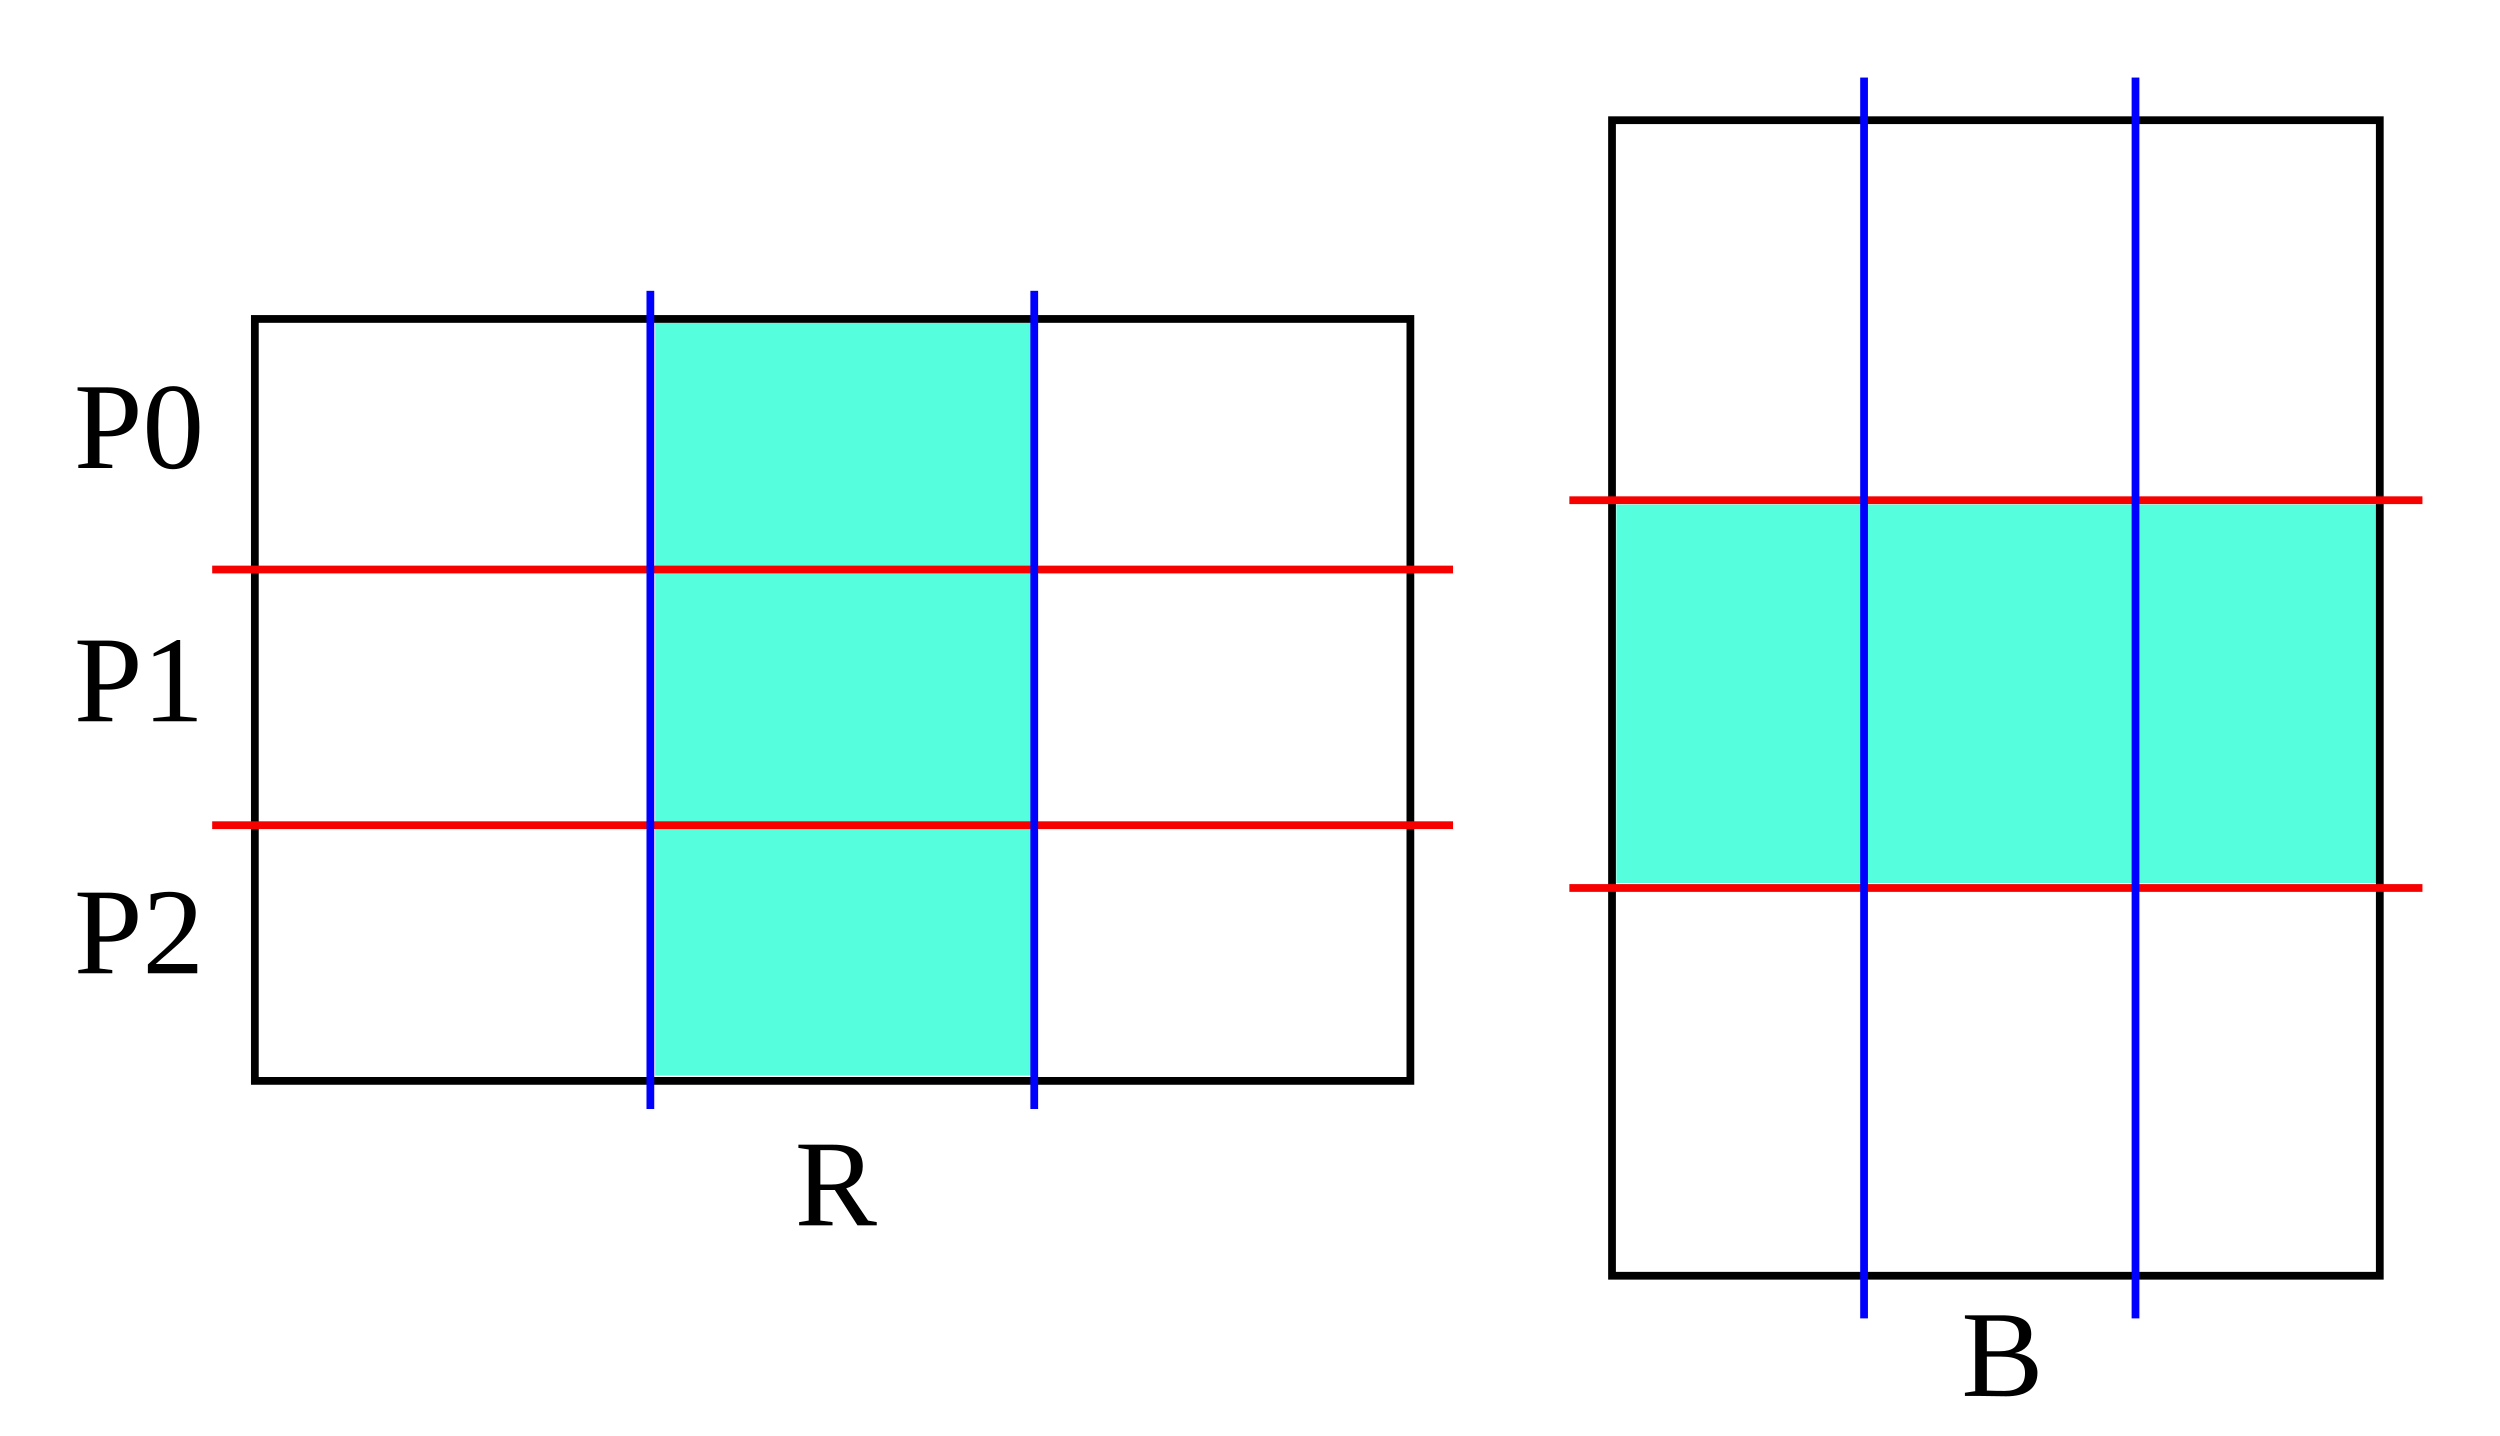
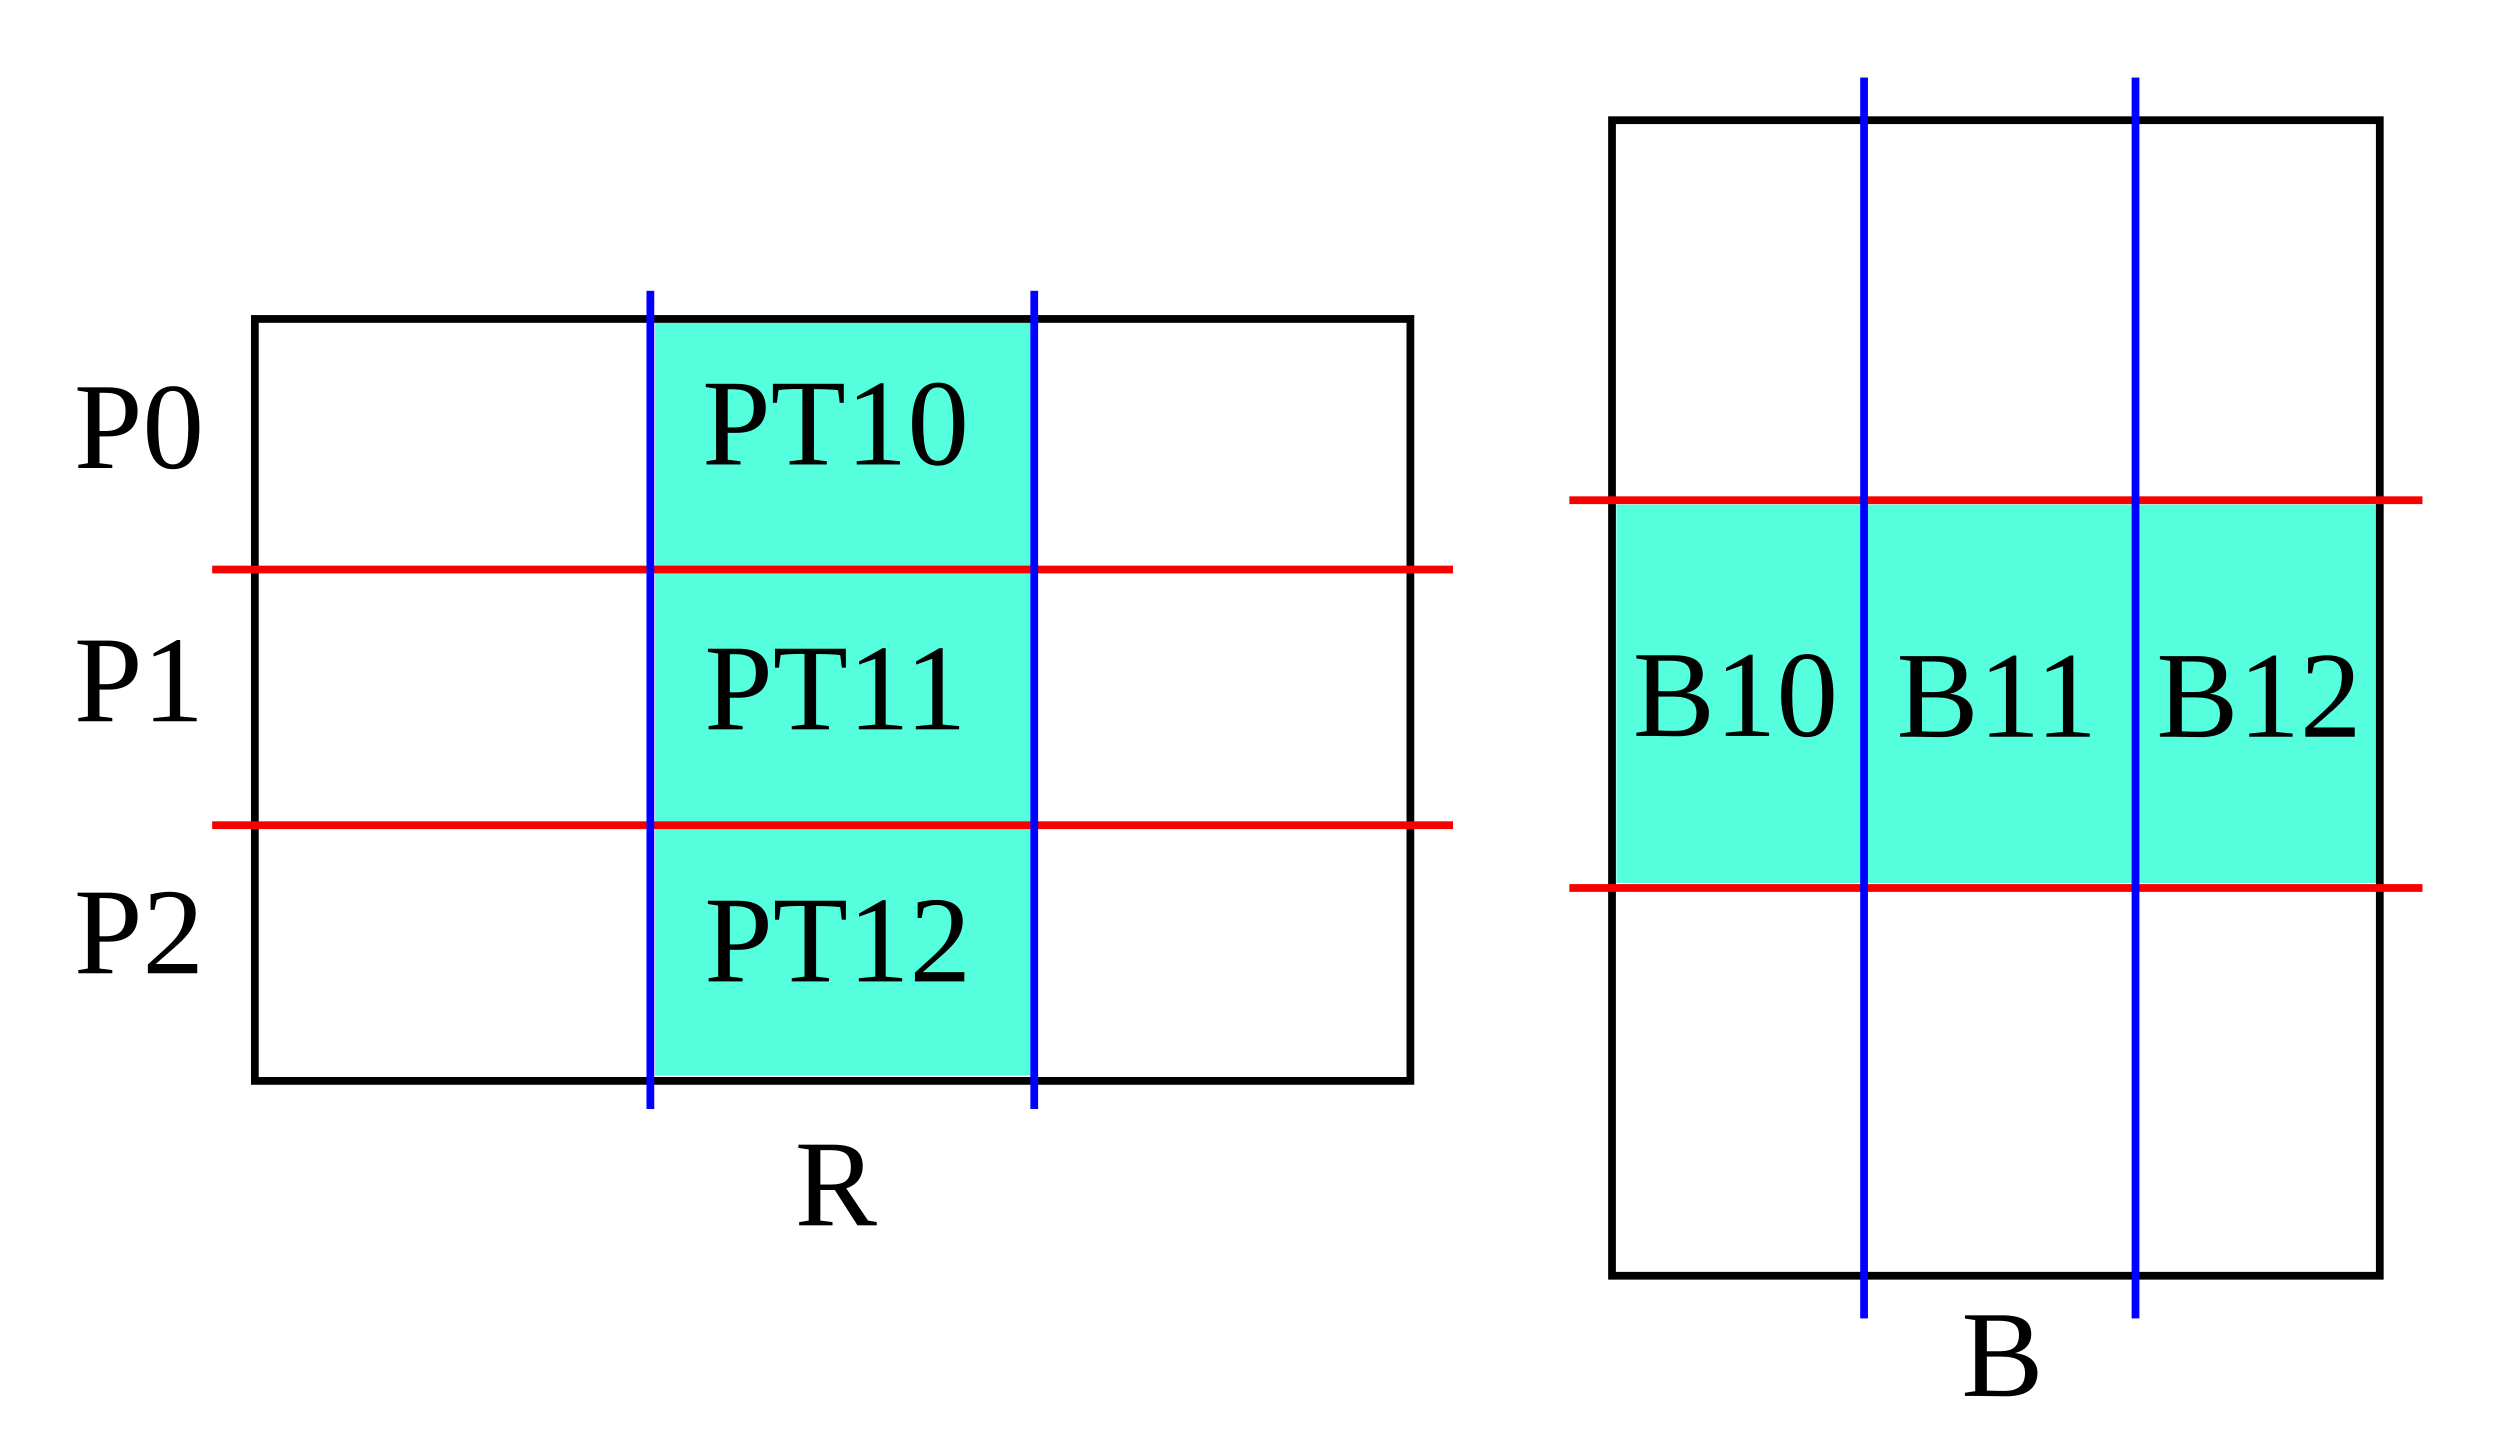
<svg xmlns="http://www.w3.org/2000/svg" width="644.721mm" height="370.093mm" viewBox="0 0 644.721 370.093" version="1.1" id="svg8">
  <defs id="defs2" />
  <g id="layer2">
    <rect style="fill:#55ffdd;fill-opacity:1;stroke:none;stroke-width:2;stroke-miterlimit:4;stroke-dasharray:none;stroke-opacity:1" id="rect862-5-3" width="196.034" height="97.631" x="416.84" y="130.097" />
    <rect style="fill:#55ffdd;fill-opacity:1;stroke:none;stroke-width:2;stroke-miterlimit:4;stroke-dasharray:none;stroke-opacity:1" id="rect862-5-36" width="97.068" height="194.207" x="168.954" y="83.18" />
+     <text xml:space="preserve" style="font-style:normal;font-variant:normal;font-weight:normal;font-stretch:normal;font-size:31.75px;line-height:10;font-family:'Liberation Serif';-inkscape-font-specification:'Liberation Serif, Normal';font-variant-ligatures:normal;font-variant-caps:normal;font-variant-numeric:normal;font-feature-settings:normal;text-align:start;letter-spacing:0px;word-spacing:0px;writing-mode:lr-tb;text-anchor:start;fill:#000000;fill-opacity:1;stroke:none;stroke-width:0.265" x="181.085" y="119.783" id="text4659-4-3">
+       <tspan id="tspan4657-6-6" x="181.085" y="119.783" style="font-style:normal;font-variant:normal;font-weight:normal;font-stretch:normal;font-size:31.75px;font-family:'Liberation Serif';-inkscape-font-specification:'Liberation Serif, Normal';font-variant-ligatures:normal;font-variant-caps:normal;font-variant-numeric:normal;font-feature-settings:normal;text-align:start;writing-mode:lr-tb;text-anchor:start;stroke-width:0.265">PT10</tspan>
+     </text>
+     <text xml:space="preserve" style="font-style:normal;font-variant:normal;font-weight:normal;font-stretch:normal;font-size:31.75px;line-height:10;font-family:'Liberation Serif';-inkscape-font-specification:'Liberation Serif, Normal';font-variant-ligatures:normal;font-variant-caps:normal;font-variant-numeric:normal;font-feature-settings:normal;text-align:start;letter-spacing:0px;word-spacing:0px;writing-mode:lr-tb;text-anchor:start;fill:#000000;fill-opacity:1;stroke:none;stroke-width:0.265" x="181.631" y="188.093" id="text4659-4-3-3">
+       <tspan id="tspan4657-6-6-5" x="181.631" y="188.093" style="font-style:normal;font-variant:normal;font-weight:normal;font-stretch:normal;font-size:31.75px;font-family:'Liberation Serif';-inkscape-font-specification:'Liberation Serif, Normal';font-variant-ligatures:normal;font-variant-caps:normal;font-variant-numeric:normal;font-feature-settings:normal;text-align:start;writing-mode:lr-tb;text-anchor:start;stroke-width:0.265">PT11</tspan>
+     </text>
+     <text xml:space="preserve" style="font-style:normal;font-variant:normal;font-weight:normal;font-stretch:normal;font-size:31.75px;line-height:10;font-family:'Liberation Serif';-inkscape-font-specification:'Liberation Serif, Normal';font-variant-ligatures:normal;font-variant-caps:normal;font-variant-numeric:normal;font-feature-settings:normal;text-align:start;letter-spacing:0px;word-spacing:0px;writing-mode:lr-tb;text-anchor:start;fill:#000000;fill-opacity:1;stroke:none;stroke-width:0.265" x="181.631" y="253.093" id="text4659-4-3-6">
+       <tspan id="tspan4657-6-6-2" x="181.631" y="253.093" style="font-style:normal;font-variant:normal;font-weight:normal;font-stretch:normal;font-size:31.75px;font-family:'Liberation Serif';-inkscape-font-specification:'Liberation Serif, Normal';font-variant-ligatures:normal;font-variant-caps:normal;font-variant-numeric:normal;font-feature-settings:normal;text-align:start;writing-mode:lr-tb;text-anchor:start;stroke-width:0.265">PT12</tspan>
+     </text>
  </g>
  <g id="layer1" transform="translate(-394.279,143)">
    <rect style="fill:none;stroke:#000000;stroke-width:2;stroke-miterlimit:4;stroke-dasharray:none;stroke-opacity:1;image-rendering:auto" id="rect4528-3" width="298" height="196.494" x="460" y="-60.747" />
    <rect style="fill:none;stroke:#000000;stroke-width:2;stroke-miterlimit:4;stroke-dasharray:none;stroke-opacity:1;image-rendering:auto" id="rect4528-3-7" width="198" height="298" x="810" y="-112" />
    <path style="fill:none;stroke:#f60000;stroke-width:2;stroke-linecap:butt;stroke-linejoin:miter;stroke-miterlimit:4;stroke-dasharray:none;stroke-opacity:1" d="M 449,69.809 H 769" id="path4561-6-5" />
    <path style="fill:none;stroke:#f60000;stroke-width:2;stroke-linecap:butt;stroke-linejoin:miter;stroke-miterlimit:4;stroke-dasharray:none;stroke-opacity:1" d="M 449,3.872 H 769" id="path4561-3" />
    <path style="fill:none;stroke:#f60000;stroke-width:2;stroke-linecap:butt;stroke-linejoin:miter;stroke-miterlimit:4;stroke-dasharray:none;stroke-opacity:1" d="M 799,-14 H 1019" id="path4561-3-5" />
    <path style="fill:none;stroke:#f60000;stroke-width:2;stroke-linecap:butt;stroke-linejoin:miter;stroke-miterlimit:4;stroke-dasharray:none;stroke-opacity:1" d="M 799,86 H 1019" id="path4561-3-5-6" />
    <text xml:space="preserve" style="font-style:normal;font-variant:normal;font-weight:normal;font-stretch:normal;font-size:31.75px;line-height:10;font-family:'Liberation Serif';-inkscape-font-specification:'Liberation Serif, Normal';font-variant-ligatures:normal;font-variant-caps:normal;font-variant-numeric:normal;font-feature-settings:normal;text-align:start;letter-spacing:0px;word-spacing:0px;writing-mode:lr-tb;text-anchor:start;fill:#000000;fill-opacity:1;stroke:none;stroke-width:0.265" x="413.364" y="-22.31" id="text4659-4">
      <tspan id="tspan4657-6" x="413.364" y="-22.31" style="font-style:normal;font-variant:normal;font-weight:normal;font-stretch:normal;font-size:31.75px;font-family:'Liberation Serif';-inkscape-font-specification:'Liberation Serif, Normal';font-variant-ligatures:normal;font-variant-caps:normal;font-variant-numeric:normal;font-feature-settings:normal;text-align:start;writing-mode:lr-tb;text-anchor:start;stroke-width:0.265">P0</tspan>
    </text>
    <text xml:space="preserve" style="font-style:normal;font-variant:normal;font-weight:normal;font-stretch:normal;font-size:31.75px;line-height:10;font-family:'Liberation Serif';-inkscape-font-specification:'Liberation Serif, Normal';font-variant-ligatures:normal;font-variant-caps:normal;font-variant-numeric:normal;font-feature-settings:normal;text-align:start;letter-spacing:0px;word-spacing:0px;writing-mode:lr-tb;text-anchor:start;fill:#000000;fill-opacity:1;stroke:none;stroke-width:0.265" x="413.364" y="43" id="text4659-2-92">
      <tspan id="tspan4657-4-9" x="413.364" y="43" style="font-style:normal;font-variant:normal;font-weight:normal;font-stretch:normal;font-size:31.75px;font-family:'Liberation Serif';-inkscape-font-specification:'Liberation Serif, Normal';font-variant-ligatures:normal;font-variant-caps:normal;font-variant-numeric:normal;font-feature-settings:normal;text-align:start;writing-mode:lr-tb;text-anchor:start;stroke-width:0.265">P1</tspan>
    </text>
    <text xml:space="preserve" style="font-style:normal;font-variant:normal;font-weight:normal;font-stretch:normal;font-size:31.75px;line-height:10;font-family:'Liberation Serif';-inkscape-font-specification:'Liberation Serif, Normal';font-variant-ligatures:normal;font-variant-caps:normal;font-variant-numeric:normal;font-feature-settings:normal;text-align:start;letter-spacing:0px;word-spacing:0px;writing-mode:lr-tb;text-anchor:start;fill:#000000;fill-opacity:1;stroke:none;stroke-width:0.265" x="413.364" y="108" id="text4659-2-9-0">
      <tspan id="tspan4657-4-1-3" x="413.364" y="108" style="font-style:normal;font-variant:normal;font-weight:normal;font-stretch:normal;font-size:31.75px;font-family:'Liberation Serif';-inkscape-font-specification:'Liberation Serif, Normal';font-variant-ligatures:normal;font-variant-caps:normal;font-variant-numeric:normal;font-feature-settings:normal;text-align:start;writing-mode:lr-tb;text-anchor:start;stroke-width:0.265">P2</tspan>
    </text>
    <text xml:space="preserve" style="font-style:normal;font-variant:normal;font-weight:normal;font-stretch:normal;font-size:31.75px;line-height:10;font-family:'Liberation Serif';-inkscape-font-specification:'Liberation Serif, Normal';font-variant-ligatures:normal;font-variant-caps:normal;font-variant-numeric:normal;font-feature-settings:normal;text-align:start;letter-spacing:0px;word-spacing:0px;writing-mode:lr-tb;text-anchor:start;fill:#000000;fill-opacity:1;stroke:none;stroke-width:0.265" x="599.258" y="173" id="text4659-2-9-0-99-3">
      <tspan id="tspan4905" x="599.258" y="173">R</tspan>
    </text>
    <text xml:space="preserve" style="font-style:normal;font-variant:normal;font-weight:normal;font-stretch:normal;font-size:31.75px;line-height:10;font-family:'Liberation Serif';-inkscape-font-specification:'Liberation Serif, Normal';font-variant-ligatures:normal;font-variant-caps:normal;font-variant-numeric:normal;font-feature-settings:normal;text-align:start;letter-spacing:0px;word-spacing:0px;writing-mode:lr-tb;text-anchor:start;fill:#000000;fill-opacity:1;stroke:none;stroke-width:0.265" x="900.085" y="217" id="text4659-2-9-0-99-2">
      <tspan x="900.085" y="217" id="tspan845">B</tspan>
    </text>
    <path style="fill:#0000ff;stroke:#0000ff;stroke-width:2;stroke-linecap:butt;stroke-linejoin:miter;stroke-miterlimit:4;stroke-dasharray:none;stroke-opacity:1" d="M 875,-123 V 197" id="path4909" />
    <path style="fill:#0000ff;stroke:#0000ff;stroke-width:2;stroke-linecap:butt;stroke-linejoin:miter;stroke-miterlimit:4;stroke-dasharray:none;stroke-opacity:1" d="M 945,-123 V 197" id="path4909-3" />
    <path style="fill:#ff0003;fill-opacity:1;stroke:#0000ff;stroke-width:2;stroke-linecap:butt;stroke-linejoin:miter;stroke-miterlimit:4;stroke-dasharray:none;stroke-opacity:1" d="M 562,-68 V 143" id="path4909-6" />
    <path style="fill:#ff0003;fill-opacity:1;stroke:#0000ff;stroke-width:2;stroke-linecap:butt;stroke-linejoin:miter;stroke-miterlimit:4;stroke-dasharray:none;stroke-opacity:1" d="M 661,-68 V 143" id="path4909-6-7" />
+     <text xml:space="preserve" style="font-style:normal;font-variant:normal;font-weight:normal;font-stretch:normal;font-size:31.75px;line-height:10;font-family:'Liberation Serif';-inkscape-font-specification:'Liberation Serif, Normal';font-variant-ligatures:normal;font-variant-caps:normal;font-variant-numeric:normal;font-feature-settings:normal;text-align:start;letter-spacing:0px;word-spacing:0px;writing-mode:lr-tb;text-anchor:start;fill:#000000;fill-opacity:1;stroke:none;stroke-width:0.265" x="815.364" y="46.783" id="text4659-2-92-9">
+       <tspan id="tspan4657-4-9-1" x="815.364" y="46.783" style="font-style:normal;font-variant:normal;font-weight:normal;font-stretch:normal;font-size:31.75px;font-family:'Liberation Serif';-inkscape-font-specification:'Liberation Serif, Normal';font-variant-ligatures:normal;font-variant-caps:normal;font-variant-numeric:normal;font-feature-settings:normal;text-align:start;writing-mode:lr-tb;text-anchor:start;stroke-width:0.265">B10</tspan>
+     </text>
+     <text xml:space="preserve" style="font-style:normal;font-variant:normal;font-weight:normal;font-stretch:normal;font-size:31.75px;line-height:10;font-family:'Liberation Serif';-inkscape-font-specification:'Liberation Serif, Normal';font-variant-ligatures:normal;font-variant-caps:normal;font-variant-numeric:normal;font-feature-settings:normal;text-align:start;letter-spacing:0px;word-spacing:0px;writing-mode:lr-tb;text-anchor:start;fill:#000000;fill-opacity:1;stroke:none;stroke-width:0.265" x="883.364" y="47" id="text4659-2-92-9-2">
+       <tspan id="tspan4657-4-9-1-7" x="883.364" y="47" style="font-style:normal;font-variant:normal;font-weight:normal;font-stretch:normal;font-size:31.75px;font-family:'Liberation Serif';-inkscape-font-specification:'Liberation Serif, Normal';font-variant-ligatures:normal;font-variant-caps:normal;font-variant-numeric:normal;font-feature-settings:normal;text-align:start;writing-mode:lr-tb;text-anchor:start;stroke-width:0.265">B11</tspan>
+     </text>
+     <text xml:space="preserve" style="font-style:normal;font-variant:normal;font-weight:normal;font-stretch:normal;font-size:31.75px;line-height:10;font-family:'Liberation Serif';-inkscape-font-specification:'Liberation Serif, Normal';font-variant-ligatures:normal;font-variant-caps:normal;font-variant-numeric:normal;font-feature-settings:normal;text-align:start;letter-spacing:0px;word-spacing:0px;writing-mode:lr-tb;text-anchor:start;fill:#000000;fill-opacity:1;stroke:none;stroke-width:0.265" x="950.364" y="47" id="text4659-2-92-9-0">
+       <tspan id="tspan4657-4-9-1-9" x="950.364" y="47" style="font-style:normal;font-variant:normal;font-weight:normal;font-stretch:normal;font-size:31.75px;font-family:'Liberation Serif';-inkscape-font-specification:'Liberation Serif, Normal';font-variant-ligatures:normal;font-variant-caps:normal;font-variant-numeric:normal;font-feature-settings:normal;text-align:start;writing-mode:lr-tb;text-anchor:start;stroke-width:0.265">B12</tspan>
+     </text>
  </g>
</svg>
